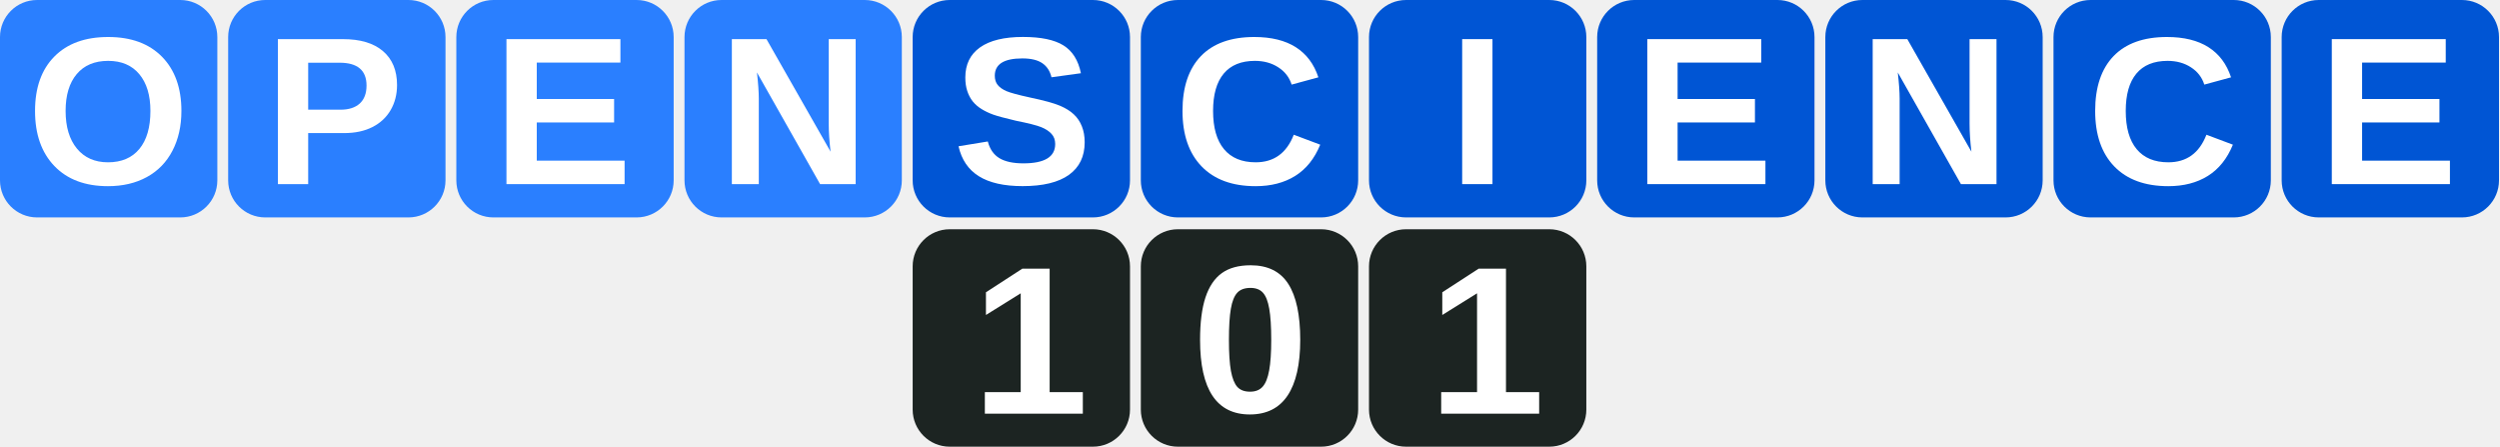
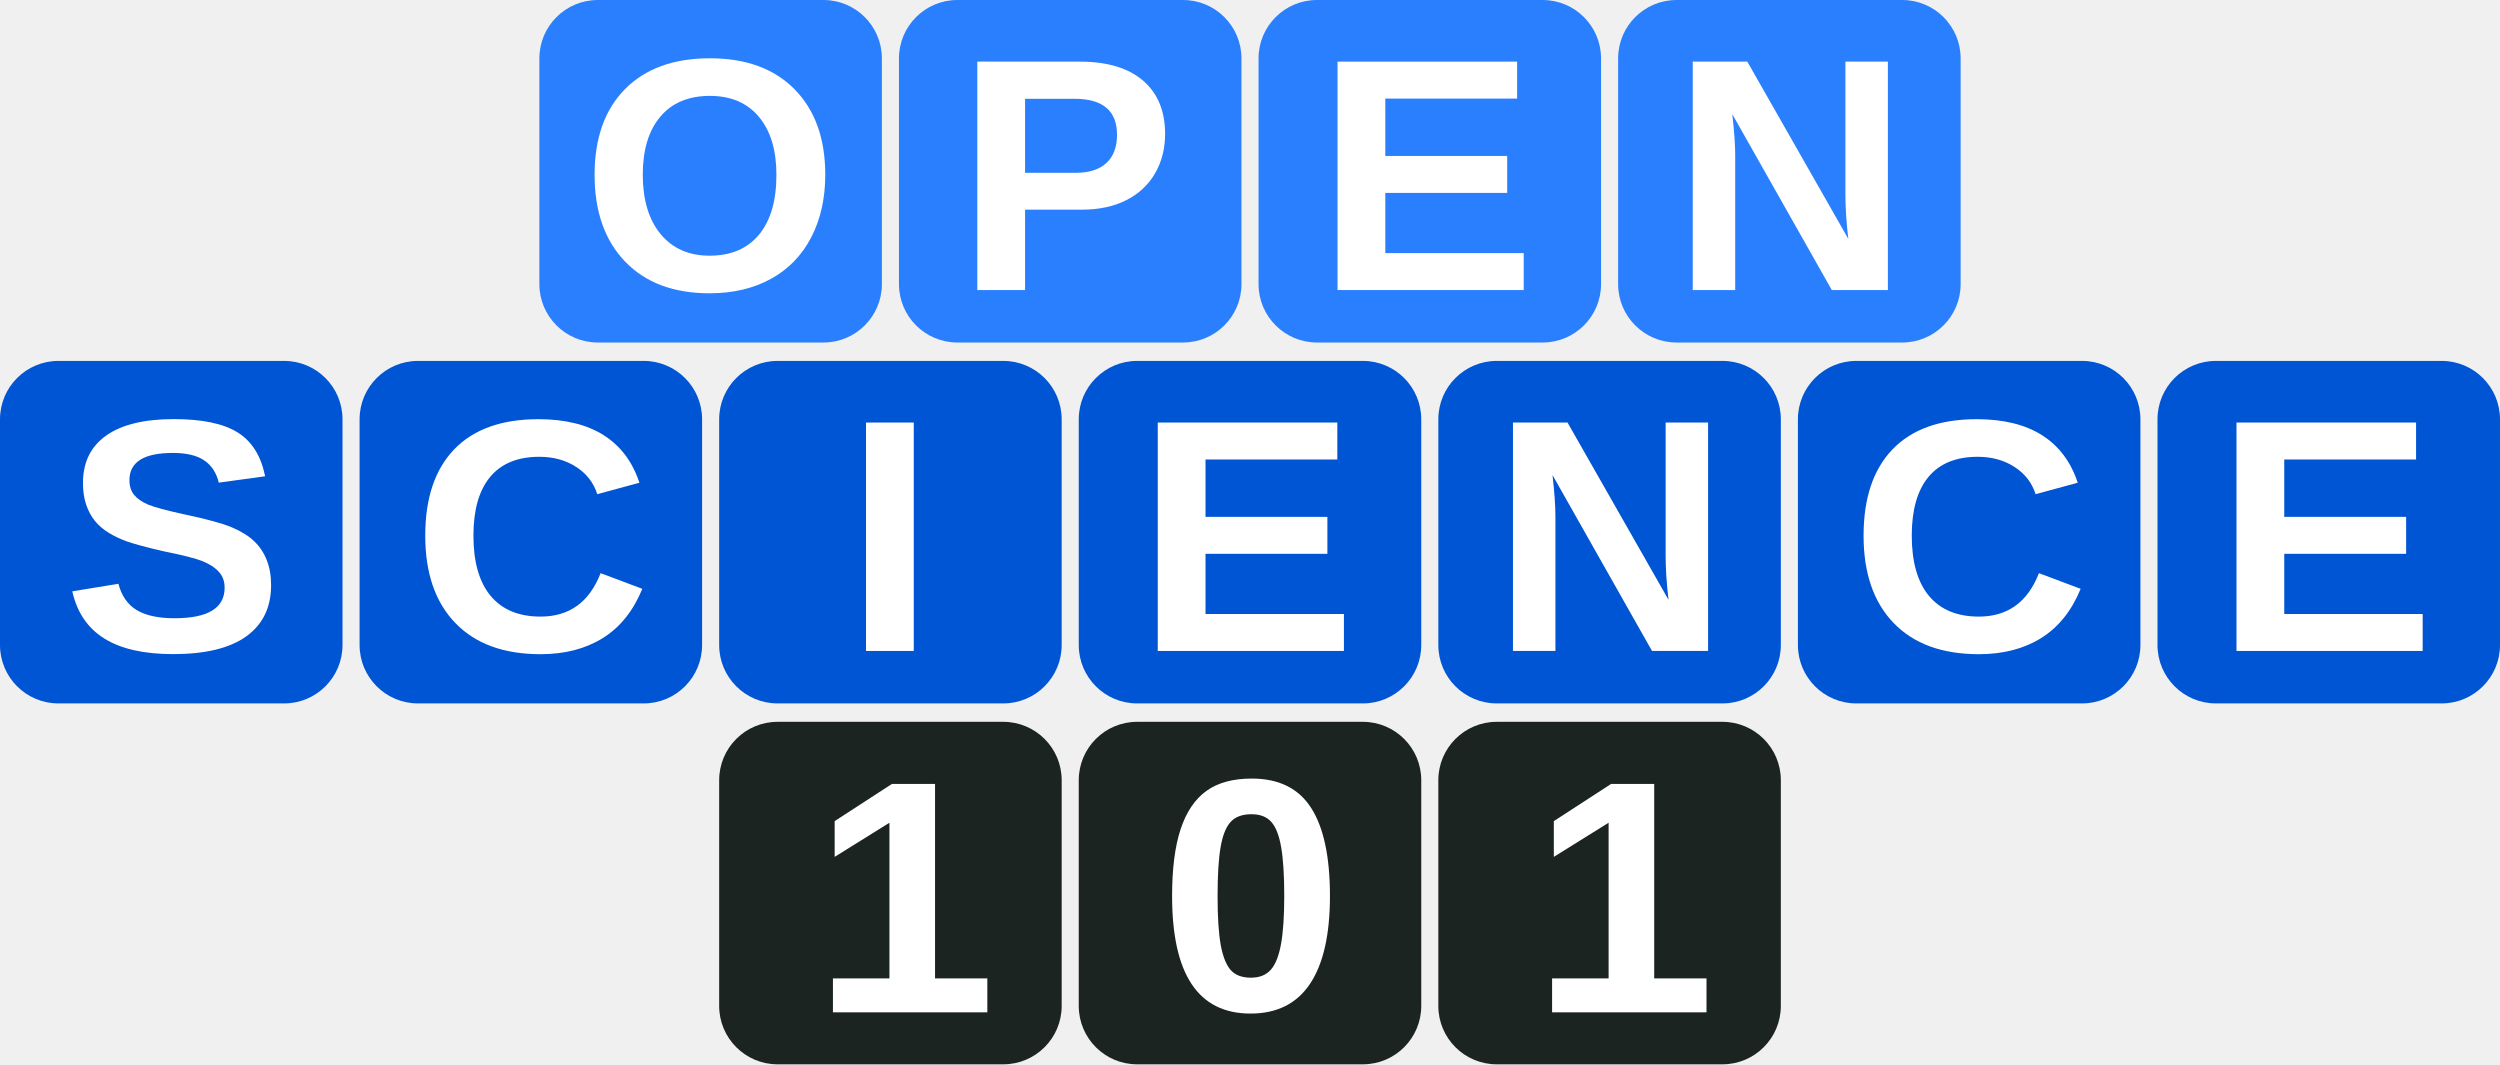
- <svg xmlns="http://www.w3.org/2000/svg" width="569.531" height="101.758" id="svg2" version="1.1">
+ <svg xmlns="http://www.w3.org/2000/svg" width="361.531" height="153.915" id="svg2" version="1.1">
  <defs id="defs4" />
-   <g id="layer1" transform="translate(-249.7818,-581.8566)">
-     <g id="g3024">
-       <rect ry="8.445" y="581.857" x="249.782" height="49.531" width="49.531" id="rect2985" style="fill:#2a7fff;fill-opacity:1;stroke:none" rx="8.445" />
-       <text id="text2987" y="623.802" x="255.798" style="font-size:48px;font-style:normal;font-variant:normal;font-weight:bold;font-stretch:normal;line-height:125%;letter-spacing:0px;word-spacing:0px;writing-mode:lr-tb;fill:#ffffff;fill-opacity:1;stroke:none;font-family:Arial;-inkscape-font-specification:Arial Bold" xml:space="preserve">
-         <tspan style="font-size:48px;font-style:normal;font-variant:normal;font-weight:bold;font-stretch:normal;fill:#ffffff;font-family:Arial;-inkscape-font-specification:Arial Bold" y="623.802" x="255.798" id="tspan2989">O</tspan>
-       </text>
-       <rect style="fill:#2a7fff;fill-opacity:1;stroke:none" id="rect2998" width="49.531" height="49.531" x="301.782" y="581.857" ry="8.445" rx="8.445" />
-       <text xml:space="preserve" style="font-size:48px;font-style:normal;font-variant:normal;font-weight:bold;font-stretch:normal;line-height:125%;letter-spacing:0px;word-spacing:0px;writing-mode:lr-tb;fill:#ffffff;fill-opacity:1;stroke:none;font-family:Arial;-inkscape-font-specification:Arial Bold" x="309.895" y="623.802" id="text3000">
-         <tspan id="tspan3002" x="309.895" y="623.802" style="font-size:48px;font-style:normal;font-variant:normal;font-weight:bold;font-stretch:normal;fill:#ffffff;font-family:Arial;-inkscape-font-specification:Arial Bold">P</tspan>
-       </text>
-       <rect rx="8.445" ry="8.445" y="581.857" x="353.782" height="49.531" width="49.531" id="rect3006" style="fill:#2a7fff;fill-opacity:1;stroke:none" />
-       <text id="text3008" y="623.802" x="361.989" style="font-size:48px;font-style:normal;font-variant:normal;font-weight:bold;font-stretch:normal;line-height:125%;letter-spacing:0px;word-spacing:0px;writing-mode:lr-tb;fill:#ffffff;fill-opacity:1;stroke:none;font-family:Arial;-inkscape-font-specification:Arial Bold" xml:space="preserve">
-         <tspan style="font-size:48px;font-style:normal;font-variant:normal;font-weight:bold;font-stretch:normal;fill:#ffffff;font-family:Arial;-inkscape-font-specification:Arial Bold" y="623.802" x="361.989" id="tspan3010">E</tspan>
-       </text>
-       <rect style="fill:#2a7fff;fill-opacity:1;stroke:none" id="rect3014" width="49.531" height="49.531" x="405.782" y="581.857" ry="8.445" rx="8.445" />
-       <text xml:space="preserve" style="font-size:48px;font-style:normal;font-variant:normal;font-weight:bold;font-stretch:normal;line-height:125%;letter-spacing:0px;word-spacing:0px;writing-mode:lr-tb;fill:#ffffff;fill-opacity:1;stroke:none;font-family:Arial;-inkscape-font-specification:Arial Bold" x="413.356" y="623.802" id="text3016">
-         <tspan id="tspan3018" x="413.356" y="623.802" style="font-size:48px;font-style:normal;font-variant:normal;font-weight:bold;font-stretch:normal;fill:#ffffff;font-family:Arial;-inkscape-font-specification:Arial Bold">N</tspan>
-       </text>
-       <rect rx="8.445" ry="8.445" y="581.857" x="457.782" height="49.531" width="49.531" id="rect3022" style="fill:#0055d4;fill-opacity:1;stroke:none" />
-       <text id="text3024" y="623.79" x="466.844" style="font-size:48px;font-style:normal;font-variant:normal;font-weight:bold;font-stretch:normal;line-height:125%;letter-spacing:0px;word-spacing:0px;writing-mode:lr-tb;fill:#ffffff;fill-opacity:1;stroke:none;font-family:Arial;-inkscape-font-specification:Arial Bold" xml:space="preserve">
-         <tspan style="font-size:48px;font-style:normal;font-variant:normal;font-weight:bold;font-stretch:normal;fill:#ffffff;font-family:Arial;-inkscape-font-specification:Arial Bold" y="623.79" x="466.844" id="tspan3026">S</tspan>
-       </text>
-       <rect style="fill:#0055d4;fill-opacity:1;stroke:none" id="rect3030" width="49.531" height="49.531" x="509.782" y="581.857" ry="8.445" rx="8.445" />
-       <text xml:space="preserve" style="font-size:48px;font-style:normal;font-variant:normal;font-weight:bold;font-stretch:normal;line-height:125%;letter-spacing:0px;word-spacing:0px;writing-mode:lr-tb;fill:#ffffff;fill-opacity:1;stroke:none;font-family:Arial;-inkscape-font-specification:Arial Bold" x="517.309" y="623.802" id="text3032">
-         <tspan id="tspan3034" x="517.309" y="623.802" style="font-size:48px;font-style:normal;font-variant:normal;font-weight:bold;font-stretch:normal;fill:#ffffff;font-family:Arial;-inkscape-font-specification:Arial Bold">C</tspan>
-       </text>
-       <rect rx="8.445" ry="8.445" y="581.857" x="561.782" height="49.531" width="49.531" id="rect3038" style="fill:#0055d4;fill-opacity:1;stroke:none" />
-       <text id="text3040" y="623.802" x="579.797" style="font-size:48px;font-style:normal;font-variant:normal;font-weight:bold;font-stretch:normal;line-height:125%;letter-spacing:0px;word-spacing:0px;writing-mode:lr-tb;fill:#ffffff;fill-opacity:1;stroke:none;font-family:Arial;-inkscape-font-specification:Arial Bold" xml:space="preserve">
-         <tspan style="font-size:48px;font-style:normal;font-variant:normal;font-weight:bold;font-stretch:normal;fill:#ffffff;font-family:Arial;-inkscape-font-specification:Arial Bold" y="623.802" x="579.797" id="tspan3042">I</tspan>
-       </text>
-       <rect style="fill:#0055d4;fill-opacity:1;stroke:none" id="rect3046" width="49.531" height="49.531" x="613.782" y="581.857" ry="8.445" rx="8.445" />
-       <text xml:space="preserve" style="font-size:48px;font-style:normal;font-variant:normal;font-weight:bold;font-stretch:normal;line-height:125%;letter-spacing:0px;word-spacing:0px;writing-mode:lr-tb;fill:#ffffff;fill-opacity:1;stroke:none;font-family:Arial;-inkscape-font-specification:Arial Bold" x="621.989" y="623.802" id="text3048">
-         <tspan id="tspan3050" x="621.989" y="623.802" style="font-size:48px;font-style:normal;font-variant:normal;font-weight:bold;font-stretch:normal;fill:#ffffff;font-family:Arial;-inkscape-font-specification:Arial Bold">E</tspan>
-       </text>
-       <rect rx="8.445" ry="8.445" y="581.857" x="665.782" height="49.531" width="49.531" id="rect3054" style="fill:#0055d4;fill-opacity:1;stroke:none" />
-       <text id="text3056" y="623.802" x="673.356" style="font-size:48px;font-style:normal;font-variant:normal;font-weight:bold;font-stretch:normal;line-height:125%;letter-spacing:0px;word-spacing:0px;writing-mode:lr-tb;fill:#ffffff;fill-opacity:1;stroke:none;font-family:Arial;-inkscape-font-specification:Arial Bold" xml:space="preserve">
-         <tspan style="font-size:48px;font-style:normal;font-variant:normal;font-weight:bold;font-stretch:normal;fill:#ffffff;font-family:Arial;-inkscape-font-specification:Arial Bold" y="623.802" x="673.356" id="tspan3058">N</tspan>
-       </text>
-       <rect style="fill:#0055d4;fill-opacity:1;stroke:none" id="rect3062" width="49.531" height="49.531" x="717.782" y="581.857" ry="8.445" rx="8.445" />
-       <text xml:space="preserve" style="font-size:48px;font-style:normal;font-variant:normal;font-weight:bold;font-stretch:normal;line-height:125%;letter-spacing:0px;word-spacing:0px;writing-mode:lr-tb;fill:#ffffff;fill-opacity:1;stroke:none;font-family:Arial;-inkscape-font-specification:Arial Bold" x="725.309" y="623.802" id="text3064">
-         <tspan id="tspan3066" x="725.309" y="623.802" style="font-size:48px;font-style:normal;font-variant:normal;font-weight:bold;font-stretch:normal;fill:#ffffff;font-family:Arial;-inkscape-font-specification:Arial Bold">C</tspan>
-       </text>
-       <rect rx="8.445" ry="8.445" y="581.857" x="769.782" height="49.531" width="49.531" id="rect3070" style="fill:#0055d4;fill-opacity:1;stroke:none" />
-       <text id="text3072" y="623.802" x="777.989" style="font-size:48px;font-style:normal;font-variant:normal;font-weight:bold;font-stretch:normal;line-height:125%;letter-spacing:0px;word-spacing:0px;writing-mode:lr-tb;fill:#ffffff;fill-opacity:1;stroke:none;font-family:Arial;-inkscape-font-specification:Arial Bold" xml:space="preserve">
-         <tspan style="font-size:48px;font-style:normal;font-variant:normal;font-weight:bold;font-stretch:normal;fill:#ffffff;font-family:Arial;-inkscape-font-specification:Arial Bold" y="623.802" x="777.989" id="tspan3074">E</tspan>
-       </text>
-       <rect rx="8.445" style="fill:#1c2422;fill-opacity:1;stroke:none" id="rect3118" width="49.531" height="49.531" x="509.782" y="634.083" ry="8.445" />
-       <text xml:space="preserve" style="font-size:48px;font-style:normal;font-variant:normal;font-weight:bold;font-stretch:normal;line-height:125%;letter-spacing:0px;word-spacing:0px;writing-mode:lr-tb;fill:#ffffff;fill-opacity:1;stroke:none;font-family:Arial;-inkscape-font-specification:Arial Bold" x="521.376" y="675.806" id="text3120">
-         <tspan id="tspan3122" x="521.376" y="675.806" style="font-size:48px;font-style:normal;font-variant:normal;font-weight:bold;font-stretch:normal;fill:#ffffff;font-family:Arial;-inkscape-font-specification:Arial Bold">0</tspan>
-       </text>
-       <rect ry="8.445" y="634.083" x="457.782" height="49.531" width="49.531" id="rect3207" style="fill:#1c2422;fill-opacity:1;stroke:none" rx="8.445" />
-       <text id="text3209" y="676.099" x="471.204" style="font-size:48px;font-style:normal;font-variant:normal;font-weight:bold;font-stretch:normal;line-height:125%;letter-spacing:0px;word-spacing:0px;writing-mode:lr-tb;fill:#ffffff;fill-opacity:1;stroke:none;font-family:Arial;-inkscape-font-specification:Arial Bold" xml:space="preserve">
-         <tspan style="font-size:48px;font-style:normal;font-variant:normal;font-weight:bold;font-stretch:normal;fill:#ffffff;font-family:Arial;-inkscape-font-specification:Arial Bold" y="676.099" x="471.204" id="tspan3211">1</tspan>
-       </text>
-       <rect rx="8.445" style="fill:#1c2422;fill-opacity:1;stroke:none" id="rect3215" width="49.531" height="49.531" x="561.782" y="634.083" ry="8.445" />
-       <text xml:space="preserve" style="font-size:48px;font-style:normal;font-variant:normal;font-weight:bold;font-stretch:normal;line-height:125%;letter-spacing:0px;word-spacing:0px;writing-mode:lr-tb;fill:#ffffff;fill-opacity:1;stroke:none;font-family:Arial;-inkscape-font-specification:Arial Bold" x="575.204" y="676.099" id="text3217">
-         <tspan id="tspan3219" x="575.204" y="676.099" style="font-size:48px;font-style:normal;font-variant:normal;font-weight:bold;font-stretch:normal;fill:#ffffff;font-family:Arial;-inkscape-font-specification:Arial Bold">1</tspan>
-       </text>
+   <g id="layer1" transform="translate(-457.7818,-529.6991)">
+     <g id="g3115">
+       <g transform="translate(286,-52.15748)" id="g3090">
+         <rect rx="8.445" style="fill:#2a7fff;fill-opacity:1;stroke:none" id="rect2985" width="49.531" height="49.531" x="249.782" y="581.857" ry="8.445" />
+         <text xml:space="preserve" style="font-size:48px;font-style:normal;font-variant:normal;font-weight:bold;font-stretch:normal;line-height:125%;letter-spacing:0px;word-spacing:0px;writing-mode:lr-tb;fill:#ffffff;fill-opacity:1;stroke:none;font-family:Arial;-inkscape-font-specification:Arial Bold" x="255.798" y="623.802" id="text2987">
+           <tspan id="tspan2989" x="255.798" y="623.802" style="font-size:48px;font-style:normal;font-variant:normal;font-weight:bold;font-stretch:normal;fill:#ffffff;font-family:Arial;-inkscape-font-specification:Arial Bold">O</tspan>
+         </text>
+         <rect rx="8.445" ry="8.445" y="581.857" x="301.782" height="49.531" width="49.531" id="rect2998" style="fill:#2a7fff;fill-opacity:1;stroke:none" />
+         <text id="text3000" y="623.802" x="309.895" style="font-size:48px;font-style:normal;font-variant:normal;font-weight:bold;font-stretch:normal;line-height:125%;letter-spacing:0px;word-spacing:0px;writing-mode:lr-tb;fill:#ffffff;fill-opacity:1;stroke:none;font-family:Arial;-inkscape-font-specification:Arial Bold" xml:space="preserve">
+           <tspan style="font-size:48px;font-style:normal;font-variant:normal;font-weight:bold;font-stretch:normal;fill:#ffffff;font-family:Arial;-inkscape-font-specification:Arial Bold" y="623.802" x="309.895" id="tspan3002">P</tspan>
+         </text>
+         <rect style="fill:#2a7fff;fill-opacity:1;stroke:none" id="rect3006" width="49.531" height="49.531" x="353.782" y="581.857" ry="8.445" rx="8.445" />
+         <text xml:space="preserve" style="font-size:48px;font-style:normal;font-variant:normal;font-weight:bold;font-stretch:normal;line-height:125%;letter-spacing:0px;word-spacing:0px;writing-mode:lr-tb;fill:#ffffff;fill-opacity:1;stroke:none;font-family:Arial;-inkscape-font-specification:Arial Bold" x="361.989" y="623.802" id="text3008">
+           <tspan id="tspan3010" x="361.989" y="623.802" style="font-size:48px;font-style:normal;font-variant:normal;font-weight:bold;font-stretch:normal;fill:#ffffff;font-family:Arial;-inkscape-font-specification:Arial Bold">E</tspan>
+         </text>
+         <rect rx="8.445" ry="8.445" y="581.857" x="405.782" height="49.531" width="49.531" id="rect3014" style="fill:#2a7fff;fill-opacity:1;stroke:none" />
+         <text id="text3016" y="623.802" x="413.356" style="font-size:48px;font-style:normal;font-variant:normal;font-weight:bold;font-stretch:normal;line-height:125%;letter-spacing:0px;word-spacing:0px;writing-mode:lr-tb;fill:#ffffff;fill-opacity:1;stroke:none;font-family:Arial;-inkscape-font-specification:Arial Bold" xml:space="preserve">
+           <tspan style="font-size:48px;font-style:normal;font-variant:normal;font-weight:bold;font-stretch:normal;fill:#ffffff;font-family:Arial;-inkscape-font-specification:Arial Bold" y="623.802" x="413.356" id="tspan3018">N</tspan>
+         </text>
+       </g>
+       <g transform="translate(0,0.03444672)" id="g3067">
+         <rect style="fill:#0055d4;fill-opacity:1;stroke:none" id="rect3022" width="49.531" height="49.531" x="457.782" y="581.857" ry="8.445" rx="8.445" />
+         <text xml:space="preserve" style="font-size:48px;font-style:normal;font-variant:normal;font-weight:bold;font-stretch:normal;line-height:125%;letter-spacing:0px;word-spacing:0px;writing-mode:lr-tb;fill:#ffffff;fill-opacity:1;stroke:none;font-family:Arial;-inkscape-font-specification:Arial Bold" x="466.844" y="623.79" id="text3024">
+           <tspan id="tspan3026" x="466.844" y="623.79" style="font-size:48px;font-style:normal;font-variant:normal;font-weight:bold;font-stretch:normal;fill:#ffffff;font-family:Arial;-inkscape-font-specification:Arial Bold">S</tspan>
+         </text>
+         <rect rx="8.445" ry="8.445" y="581.857" x="509.782" height="49.531" width="49.531" id="rect3030" style="fill:#0055d4;fill-opacity:1;stroke:none" />
+         <text id="text3032" y="623.802" x="517.309" style="font-size:48px;font-style:normal;font-variant:normal;font-weight:bold;font-stretch:normal;line-height:125%;letter-spacing:0px;word-spacing:0px;writing-mode:lr-tb;fill:#ffffff;fill-opacity:1;stroke:none;font-family:Arial;-inkscape-font-specification:Arial Bold" xml:space="preserve">
+           <tspan style="font-size:48px;font-style:normal;font-variant:normal;font-weight:bold;font-stretch:normal;fill:#ffffff;font-family:Arial;-inkscape-font-specification:Arial Bold" y="623.802" x="517.309" id="tspan3034">C</tspan>
+         </text>
+         <rect style="fill:#0055d4;fill-opacity:1;stroke:none" id="rect3038" width="49.531" height="49.531" x="561.782" y="581.857" ry="8.445" rx="8.445" />
+         <text xml:space="preserve" style="font-size:48px;font-style:normal;font-variant:normal;font-weight:bold;font-stretch:normal;line-height:125%;letter-spacing:0px;word-spacing:0px;writing-mode:lr-tb;fill:#ffffff;fill-opacity:1;stroke:none;font-family:Arial;-inkscape-font-specification:Arial Bold" x="579.797" y="623.802" id="text3040">
+           <tspan id="tspan3042" x="579.797" y="623.802" style="font-size:48px;font-style:normal;font-variant:normal;font-weight:bold;font-stretch:normal;fill:#ffffff;font-family:Arial;-inkscape-font-specification:Arial Bold">I</tspan>
+         </text>
+         <rect rx="8.445" ry="8.445" y="581.857" x="613.782" height="49.531" width="49.531" id="rect3046" style="fill:#0055d4;fill-opacity:1;stroke:none" />
+         <text id="text3048" y="623.802" x="621.989" style="font-size:48px;font-style:normal;font-variant:normal;font-weight:bold;font-stretch:normal;line-height:125%;letter-spacing:0px;word-spacing:0px;writing-mode:lr-tb;fill:#ffffff;fill-opacity:1;stroke:none;font-family:Arial;-inkscape-font-specification:Arial Bold" xml:space="preserve">
+           <tspan style="font-size:48px;font-style:normal;font-variant:normal;font-weight:bold;font-stretch:normal;fill:#ffffff;font-family:Arial;-inkscape-font-specification:Arial Bold" y="623.802" x="621.989" id="tspan3050">E</tspan>
+         </text>
+         <rect style="fill:#0055d4;fill-opacity:1;stroke:none" id="rect3054" width="49.531" height="49.531" x="665.782" y="581.857" ry="8.445" rx="8.445" />
+         <text xml:space="preserve" style="font-size:48px;font-style:normal;font-variant:normal;font-weight:bold;font-stretch:normal;line-height:125%;letter-spacing:0px;word-spacing:0px;writing-mode:lr-tb;fill:#ffffff;fill-opacity:1;stroke:none;font-family:Arial;-inkscape-font-specification:Arial Bold" x="673.356" y="623.802" id="text3056">
+           <tspan id="tspan3058" x="673.356" y="623.802" style="font-size:48px;font-style:normal;font-variant:normal;font-weight:bold;font-stretch:normal;fill:#ffffff;font-family:Arial;-inkscape-font-specification:Arial Bold">N</tspan>
+         </text>
+         <rect rx="8.445" ry="8.445" y="581.857" x="717.782" height="49.531" width="49.531" id="rect3062" style="fill:#0055d4;fill-opacity:1;stroke:none" />
+         <text id="text3064" y="623.802" x="725.309" style="font-size:48px;font-style:normal;font-variant:normal;font-weight:bold;font-stretch:normal;line-height:125%;letter-spacing:0px;word-spacing:0px;writing-mode:lr-tb;fill:#ffffff;fill-opacity:1;stroke:none;font-family:Arial;-inkscape-font-specification:Arial Bold" xml:space="preserve">
+           <tspan style="font-size:48px;font-style:normal;font-variant:normal;font-weight:bold;font-stretch:normal;fill:#ffffff;font-family:Arial;-inkscape-font-specification:Arial Bold" y="623.802" x="725.309" id="tspan3066">C</tspan>
+         </text>
+         <rect style="fill:#0055d4;fill-opacity:1;stroke:none" id="rect3070" width="49.531" height="49.531" x="769.782" y="581.857" ry="8.445" rx="8.445" />
+         <text xml:space="preserve" style="font-size:48px;font-style:normal;font-variant:normal;font-weight:bold;font-stretch:normal;line-height:125%;letter-spacing:0px;word-spacing:0px;writing-mode:lr-tb;fill:#ffffff;fill-opacity:1;stroke:none;font-family:Arial;-inkscape-font-specification:Arial Bold" x="777.989" y="623.802" id="text3072">
+           <tspan id="tspan3074" x="777.989" y="623.802" style="font-size:48px;font-style:normal;font-variant:normal;font-weight:bold;font-stretch:normal;fill:#ffffff;font-family:Arial;-inkscape-font-specification:Arial Bold">E</tspan>
+         </text>
+       </g>
+       <g transform="translate(104,0)" id="g3104">
+         <rect ry="8.445" y="634.083" x="509.782" height="49.531" width="49.531" id="rect3118" style="fill:#1c2422;fill-opacity:1;stroke:none" rx="8.445" />
+         <text id="text3120" y="675.806" x="521.376" style="font-size:48px;font-style:normal;font-variant:normal;font-weight:bold;font-stretch:normal;line-height:125%;letter-spacing:0px;word-spacing:0px;writing-mode:lr-tb;fill:#ffffff;fill-opacity:1;stroke:none;font-family:Arial;-inkscape-font-specification:Arial Bold" xml:space="preserve">
+           <tspan style="font-size:48px;font-style:normal;font-variant:normal;font-weight:bold;font-stretch:normal;fill:#ffffff;font-family:Arial;-inkscape-font-specification:Arial Bold" y="675.806" x="521.376" id="tspan3122">0</tspan>
+         </text>
+         <rect rx="8.445" style="fill:#1c2422;fill-opacity:1;stroke:none" id="rect3207" width="49.531" height="49.531" x="457.782" y="634.083" ry="8.445" />
+         <text xml:space="preserve" style="font-size:48px;font-style:normal;font-variant:normal;font-weight:bold;font-stretch:normal;line-height:125%;letter-spacing:0px;word-spacing:0px;writing-mode:lr-tb;fill:#ffffff;fill-opacity:1;stroke:none;font-family:Arial;-inkscape-font-specification:Arial Bold" x="471.204" y="676.099" id="text3209">
+           <tspan id="tspan3211" x="471.204" y="676.099" style="font-size:48px;font-style:normal;font-variant:normal;font-weight:bold;font-stretch:normal;fill:#ffffff;font-family:Arial;-inkscape-font-specification:Arial Bold">1</tspan>
+         </text>
+         <rect ry="8.445" y="634.083" x="561.782" height="49.531" width="49.531" id="rect3215" style="fill:#1c2422;fill-opacity:1;stroke:none" rx="8.445" />
+         <text id="text3217" y="676.099" x="575.204" style="font-size:48px;font-style:normal;font-variant:normal;font-weight:bold;font-stretch:normal;line-height:125%;letter-spacing:0px;word-spacing:0px;writing-mode:lr-tb;fill:#ffffff;fill-opacity:1;stroke:none;font-family:Arial;-inkscape-font-specification:Arial Bold" xml:space="preserve">
+           <tspan style="font-size:48px;font-style:normal;font-variant:normal;font-weight:bold;font-stretch:normal;fill:#ffffff;font-family:Arial;-inkscape-font-specification:Arial Bold" y="676.099" x="575.204" id="tspan3219">1</tspan>
+         </text>
+       </g>
    </g>
  </g>
</svg>
